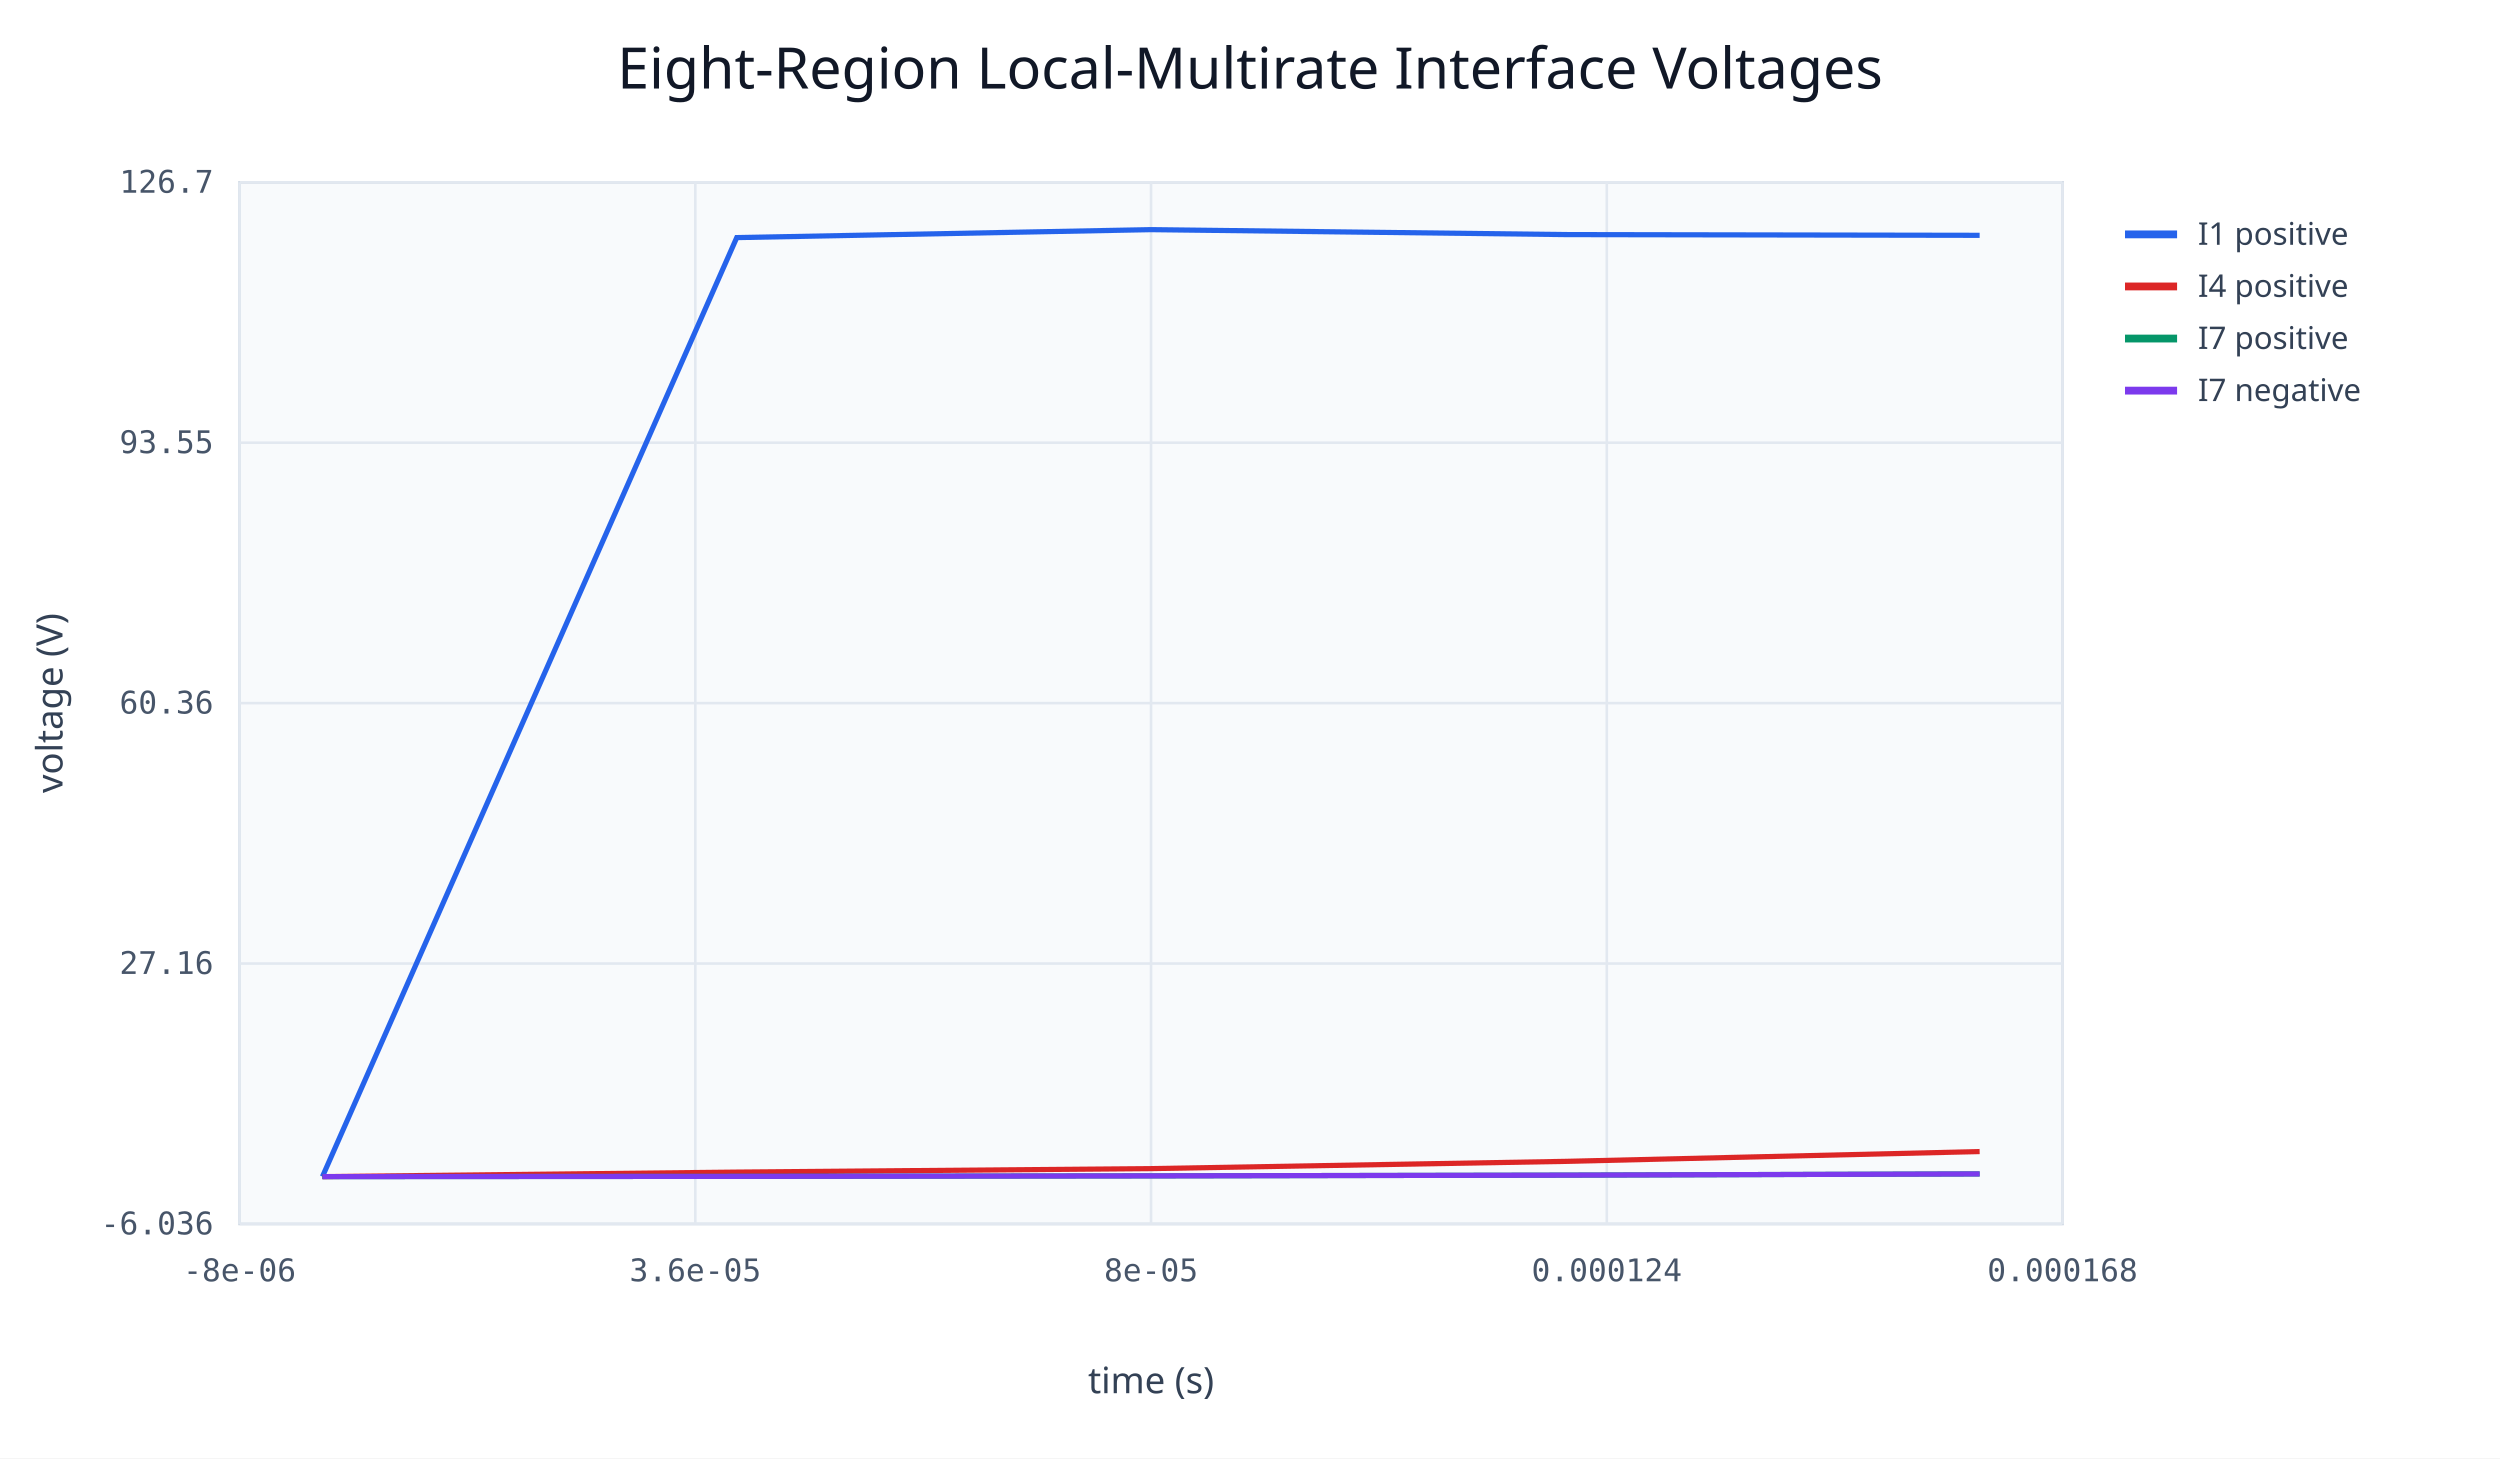
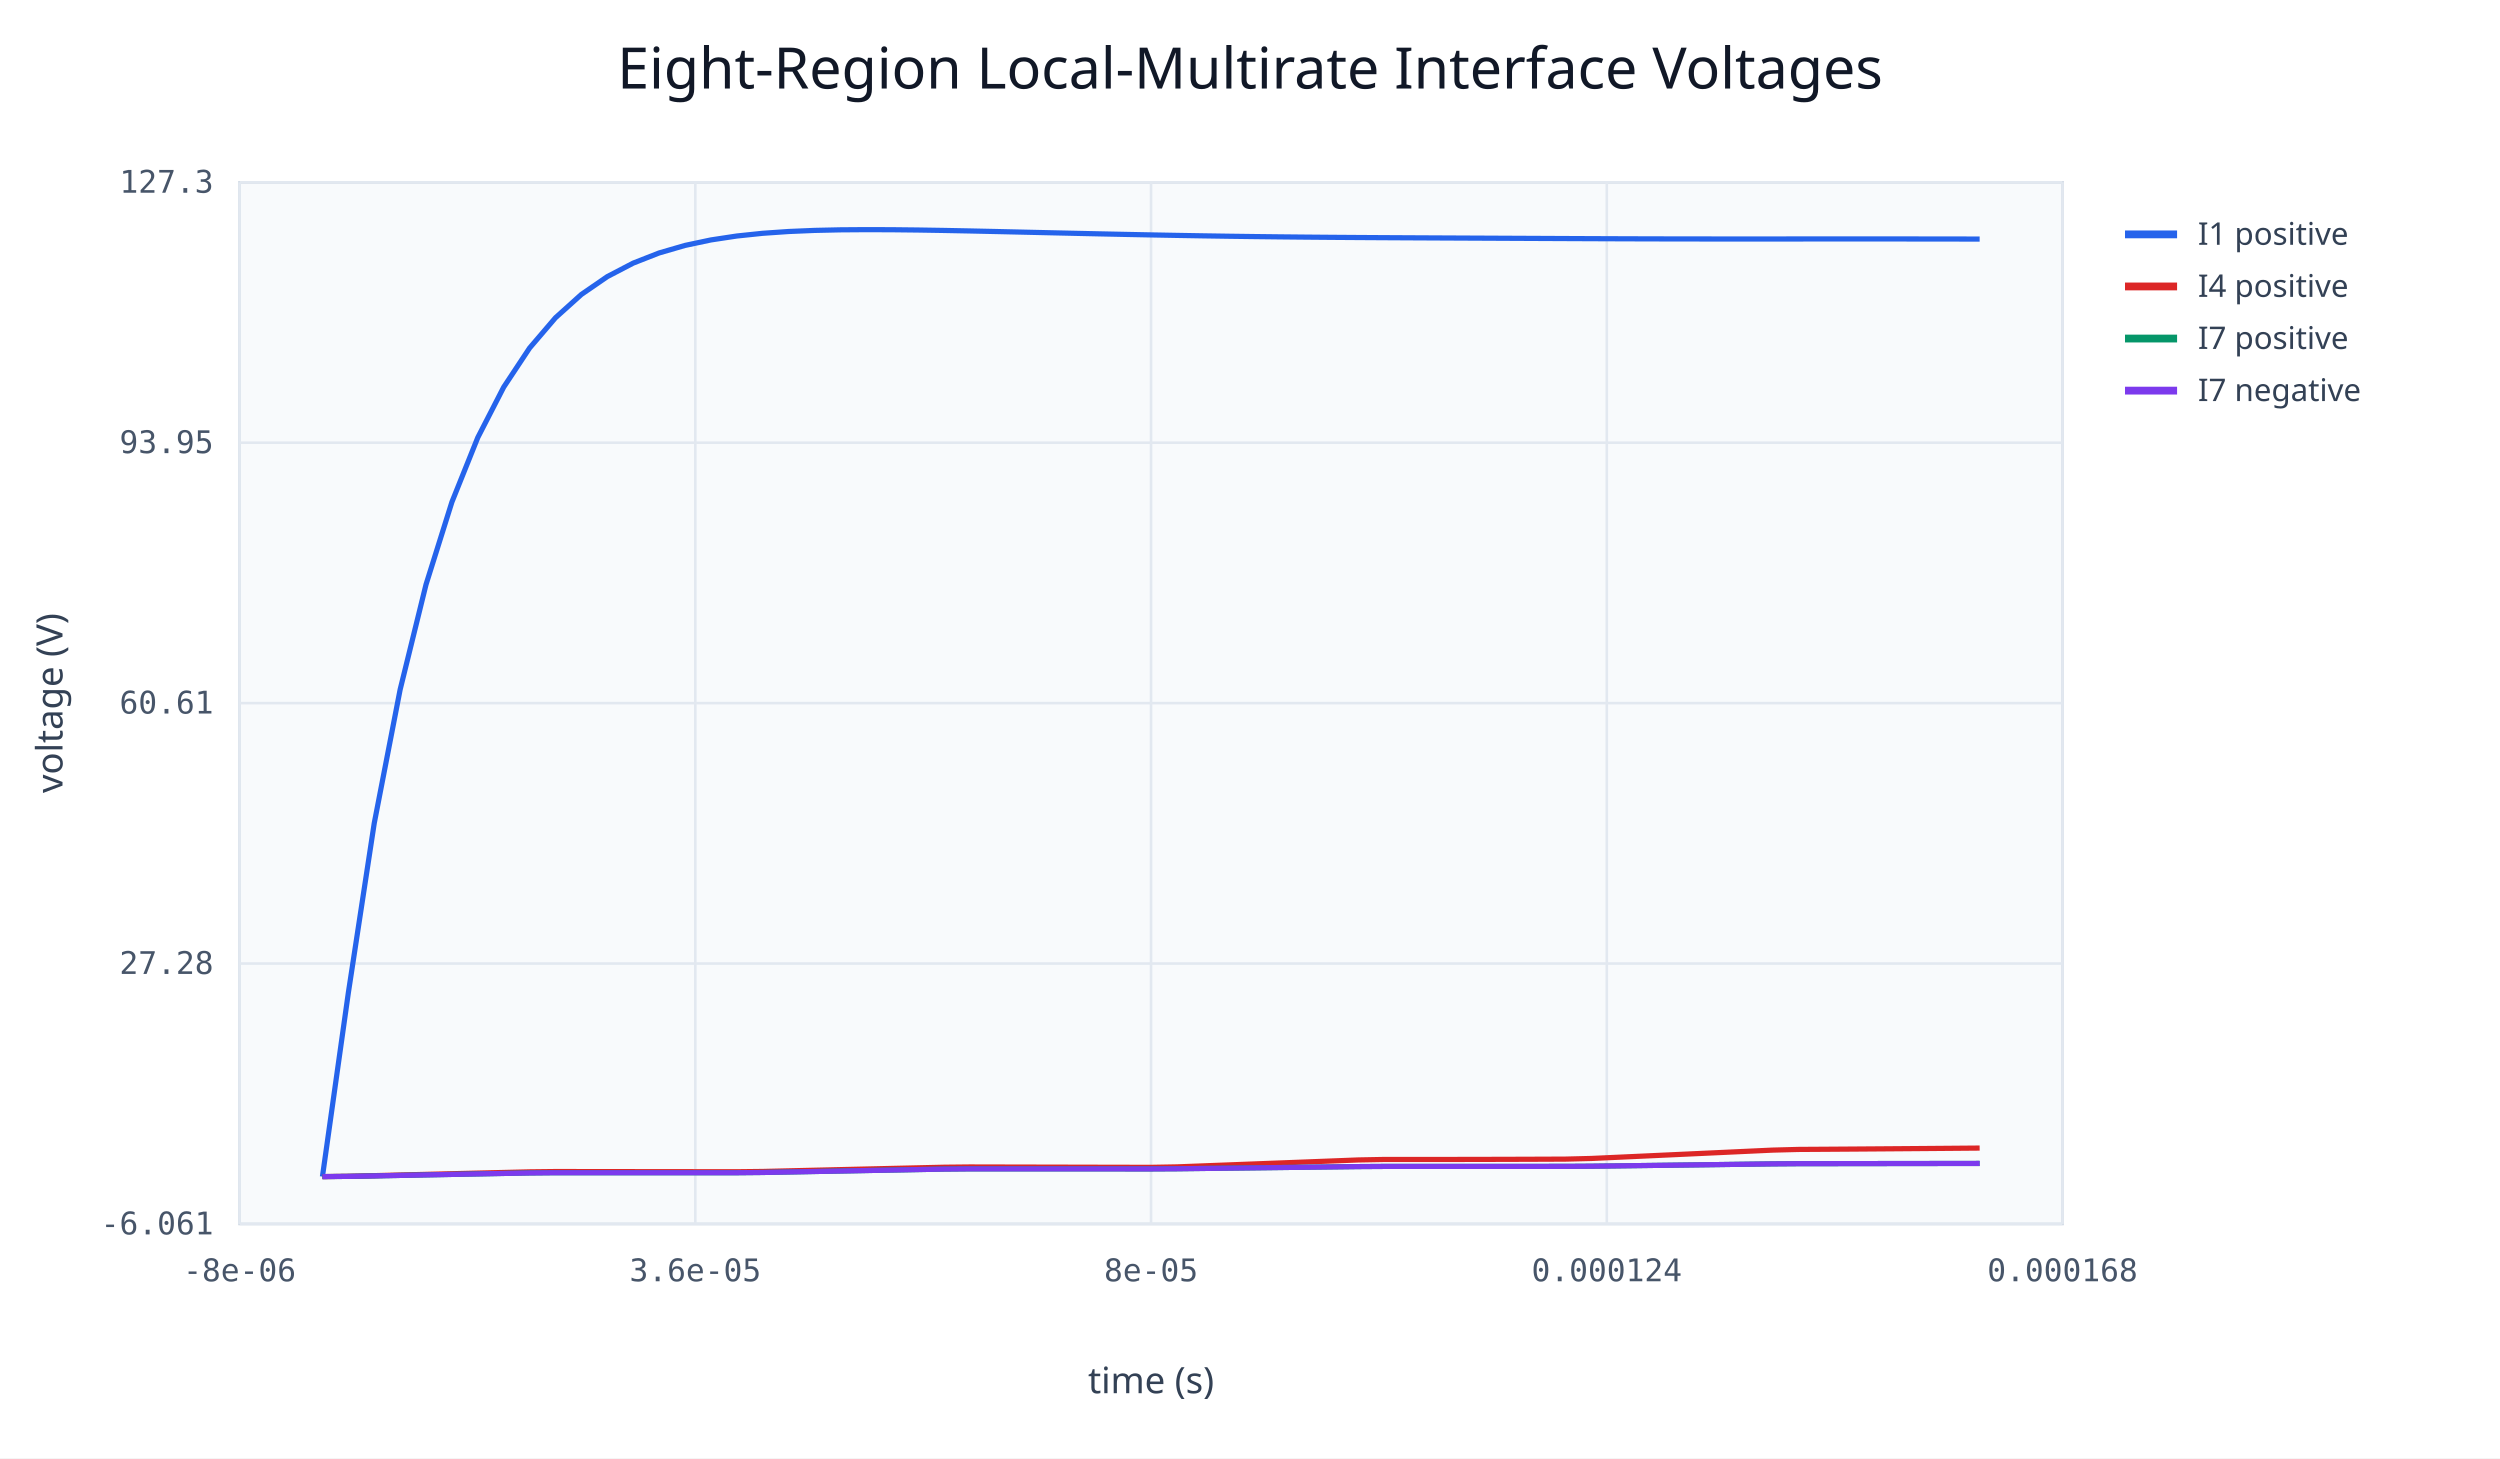
<svg xmlns="http://www.w3.org/2000/svg" width="960" height="560" viewBox="0 0 960 560">
  <rect width="960" height="560" fill="#ffffff" />
  <text x="480" y="34" text-anchor="middle" font-family="sans-serif" font-size="22" fill="#111827">Eight-Region Local-Multirate Interface Voltages</text>
  <rect x="92.0" y="70.0" width="700.0" height="400.0" fill="#f8fafc" stroke="#cbd5e1" />
  <line x1="92.0" y1="70.0" x2="792.0" y2="70.0" stroke="#e2e8f0" />
-   <text x="82.0" y="74.0" text-anchor="end" font-family="monospace" font-size="12" fill="#475569">126.7</text>
+   <text x="82.0" y="74.0" text-anchor="end" font-family="monospace" font-size="12" fill="#475569">127.3</text>
  <line x1="92.0" y1="170.0" x2="792.0" y2="170.0" stroke="#e2e8f0" />
-   <text x="82.0" y="174.0" text-anchor="end" font-family="monospace" font-size="12" fill="#475569">93.55</text>
+   <text x="82.0" y="174.0" text-anchor="end" font-family="monospace" font-size="12" fill="#475569">93.95</text>
  <line x1="92.0" y1="270.0" x2="792.0" y2="270.0" stroke="#e2e8f0" />
-   <text x="82.0" y="274.0" text-anchor="end" font-family="monospace" font-size="12" fill="#475569">60.36</text>
+   <text x="82.0" y="274.0" text-anchor="end" font-family="monospace" font-size="12" fill="#475569">60.61</text>
  <line x1="92.0" y1="370.0" x2="792.0" y2="370.0" stroke="#e2e8f0" />
-   <text x="82.0" y="374.0" text-anchor="end" font-family="monospace" font-size="12" fill="#475569">27.16</text>
+   <text x="82.0" y="374.0" text-anchor="end" font-family="monospace" font-size="12" fill="#475569">27.28</text>
  <line x1="92.0" y1="470.0" x2="792.0" y2="470.0" stroke="#e2e8f0" />
-   <text x="82.0" y="474.0" text-anchor="end" font-family="monospace" font-size="12" fill="#475569">-6.036</text>
+   <text x="82.0" y="474.0" text-anchor="end" font-family="monospace" font-size="12" fill="#475569">-6.061</text>
  <line x1="92.0" y1="70.0" x2="92.0" y2="470.0" stroke="#e2e8f0" />
  <text x="92.0" y="492.0" text-anchor="middle" font-family="monospace" font-size="12" fill="#475569">-8e-06</text>
  <line x1="267.0" y1="70.0" x2="267.0" y2="470.0" stroke="#e2e8f0" />
  <text x="267.0" y="492.0" text-anchor="middle" font-family="monospace" font-size="12" fill="#475569">3.6e-05</text>
  <line x1="442.0" y1="70.0" x2="442.0" y2="470.0" stroke="#e2e8f0" />
  <text x="442.0" y="492.0" text-anchor="middle" font-family="monospace" font-size="12" fill="#475569">8e-05</text>
  <line x1="617.0" y1="70.0" x2="617.0" y2="470.0" stroke="#e2e8f0" />
  <text x="617.0" y="492.0" text-anchor="middle" font-family="monospace" font-size="12" fill="#475569">0.000124</text>
  <line x1="792.0" y1="70.0" x2="792.0" y2="470.0" stroke="#e2e8f0" />
  <text x="792.0" y="492.0" text-anchor="middle" font-family="monospace" font-size="12" fill="#475569">0.000168</text>
-   <polyline points="123.818,451.818 282.909,91.239 442.000,88.182 601.091,90.080 760.182,90.364" fill="none" stroke="#2563eb" stroke-width="2" />
-   <polyline points="123.818,451.818 282.909,450.087 442.000,448.745 601.091,445.965 760.182,442.197" fill="none" stroke="#dc2626" stroke-width="2" />
-   <polyline points="123.818,451.818 282.909,451.725 442.000,451.535 601.091,451.256 760.182,450.783" fill="none" stroke="#059669" stroke-width="2" />
-   <polyline points="123.818,451.818 282.909,451.725 442.000,451.535 601.091,451.256 760.182,450.783" fill="none" stroke="#7c3aed" stroke-width="2" />
+   <polyline points="123.818,451.818 133.761,381.252 143.705,316.139 153.648,264.820 163.591,224.456 173.534,192.782 183.477,167.996 193.420,148.661 203.364,133.636 213.307,122.012 223.250,113.066 233.193,106.227 243.136,101.038 253.080,97.141 263.023,94.249 272.966,92.139 282.909,90.632 292.852,89.588 302.795,88.899 312.739,88.477 322.682,88.255 332.625,88.182 342.568,88.216 352.511,88.326 362.455,88.489 372.398,88.685 382.341,88.902 392.284,89.128 402.227,89.357 412.170,89.582 422.114,89.801 432.057,90.009 442.000,90.207 451.943,90.391 461.886,90.561 471.830,90.712 481.773,90.844 491.716,90.958 501.659,91.056 511.602,91.139 521.545,91.208 531.489,91.268 541.432,91.320 551.375,91.369 561.318,91.417 571.261,91.464 581.205,91.512 591.148,91.559 601.091,91.605 611.034,91.649 620.977,91.688 630.920,91.721 640.864,91.745 650.807,91.760 660.750,91.769 670.693,91.771 680.636,91.768 690.580,91.762 700.523,91.755 710.466,91.752 720.409,91.753 730.352,91.759 740.295,91.769 750.239,91.783 760.182,91.799" fill="none" stroke="#2563eb" stroke-width="2" />
+   <polyline points="123.818,451.818 133.761,451.694 143.705,451.446 153.648,451.199 163.591,450.953 173.534,450.709 183.477,450.467 193.420,450.226 203.364,449.987 213.307,449.874 223.250,449.886 233.193,449.897 243.136,449.908 253.080,449.920 263.023,449.931 272.966,449.943 282.909,449.954 292.852,449.842 302.795,449.606 312.739,449.370 322.682,449.136 332.625,448.904 342.568,448.673 352.511,448.443 362.455,448.215 372.398,448.113 382.341,448.135 392.284,448.156 402.227,448.177 412.170,448.199 422.114,448.221 432.057,448.242 442.000,448.262 451.943,448.082 461.886,447.703 471.830,447.325 481.773,446.948 491.716,446.570 501.659,446.191 511.602,445.809 521.545,445.424 531.489,445.235 541.432,445.239 551.375,445.235 561.318,445.222 571.261,445.203 581.205,445.176 591.148,445.141 601.091,445.099 611.034,444.851 620.977,444.399 630.920,443.943 640.864,443.485 650.807,443.027 660.750,442.567 670.693,442.106 680.636,441.645 690.580,441.383 700.523,441.319 710.466,441.250 720.409,441.177 730.352,441.102 740.295,441.024 750.239,440.943 760.182,440.859" fill="none" stroke="#dc2626" stroke-width="2" />
+   <polyline points="123.818,451.818 133.761,451.725 143.705,451.538 153.648,451.350 163.591,451.162 173.534,450.975 183.477,450.787 193.420,450.600 203.364,450.413 213.307,450.319 223.250,450.319 233.193,450.319 243.136,450.319 253.080,450.320 263.023,450.320 272.966,450.321 282.909,450.322 292.852,450.230 302.795,450.045 312.739,449.859 322.682,449.673 332.625,449.487 342.568,449.302 352.511,449.117 362.455,448.932 372.398,448.840 382.341,448.843 392.284,448.845 402.227,448.847 412.170,448.850 422.114,448.853 432.057,448.856 442.000,448.860 451.943,448.804 461.886,448.688 471.830,448.570 481.773,448.451 491.716,448.331 501.659,448.211 511.602,448.089 521.545,447.967 531.489,447.904 541.432,447.902 551.375,447.899 561.318,447.896 571.261,447.893 581.205,447.891 591.148,447.888 601.091,447.885 611.034,447.822 620.977,447.698 630.920,447.572 640.864,447.445 650.807,447.317 660.750,447.187 670.693,447.057 680.636,446.925 690.580,446.852 700.523,446.840 710.466,446.827 720.409,446.813 730.352,446.800 740.295,446.787 750.239,446.773 760.182,446.759" fill="none" stroke="#059669" stroke-width="2" />
+   <polyline points="123.818,451.818 133.761,451.725 143.705,451.538 153.648,451.350 163.591,451.162 173.534,450.975 183.477,450.787 193.420,450.600 203.364,450.413 213.307,450.319 223.250,450.319 233.193,450.319 243.136,450.319 253.080,450.320 263.023,450.320 272.966,450.321 282.909,450.322 292.852,450.230 302.795,450.045 312.739,449.859 322.682,449.673 332.625,449.487 342.568,449.302 352.511,449.117 362.455,448.932 372.398,448.840 382.341,448.843 392.284,448.845 402.227,448.847 412.170,448.850 422.114,448.853 432.057,448.856 442.000,448.860 451.943,448.804 461.886,448.688 471.830,448.570 481.773,448.451 491.716,448.331 501.659,448.211 511.602,448.089 521.545,447.967 531.489,447.904 541.432,447.902 551.375,447.899 561.318,447.896 571.261,447.893 581.205,447.891 591.148,447.888 601.091,447.885 611.034,447.822 620.977,447.698 630.920,447.572 640.864,447.445 650.807,447.317 660.750,447.187 670.693,447.057 680.636,446.925 690.580,446.852 700.523,446.840 710.466,446.827 720.409,446.813 730.352,446.800 740.295,446.787 750.239,446.773 760.182,446.759" fill="none" stroke="#7c3aed" stroke-width="2" />
  <text x="442.0" y="535" text-anchor="middle" font-family="sans-serif" font-size="14" fill="#334155">time (s)</text>
  <text x="24" y="270.0" text-anchor="middle" transform="rotate(-90 24 270.0)" font-family="sans-serif" font-size="14" fill="#334155">voltage (V)</text>
  <line x1="816.0" y1="90.0" x2="836.0" y2="90.0" stroke="#2563eb" stroke-width="3" />
  <text x="844.0" y="94.0" font-family="sans-serif" font-size="12" fill="#334155">I1 positive</text>
  <line x1="816.0" y1="110.0" x2="836.0" y2="110.0" stroke="#dc2626" stroke-width="3" />
  <text x="844.0" y="114.0" font-family="sans-serif" font-size="12" fill="#334155">I4 positive</text>
  <line x1="816.0" y1="130.0" x2="836.0" y2="130.0" stroke="#059669" stroke-width="3" />
  <text x="844.0" y="134.0" font-family="sans-serif" font-size="12" fill="#334155">I7 positive</text>
  <line x1="816.0" y1="150.0" x2="836.0" y2="150.0" stroke="#7c3aed" stroke-width="3" />
  <text x="844.0" y="154.0" font-family="sans-serif" font-size="12" fill="#334155">I7 negative</text>
</svg>
